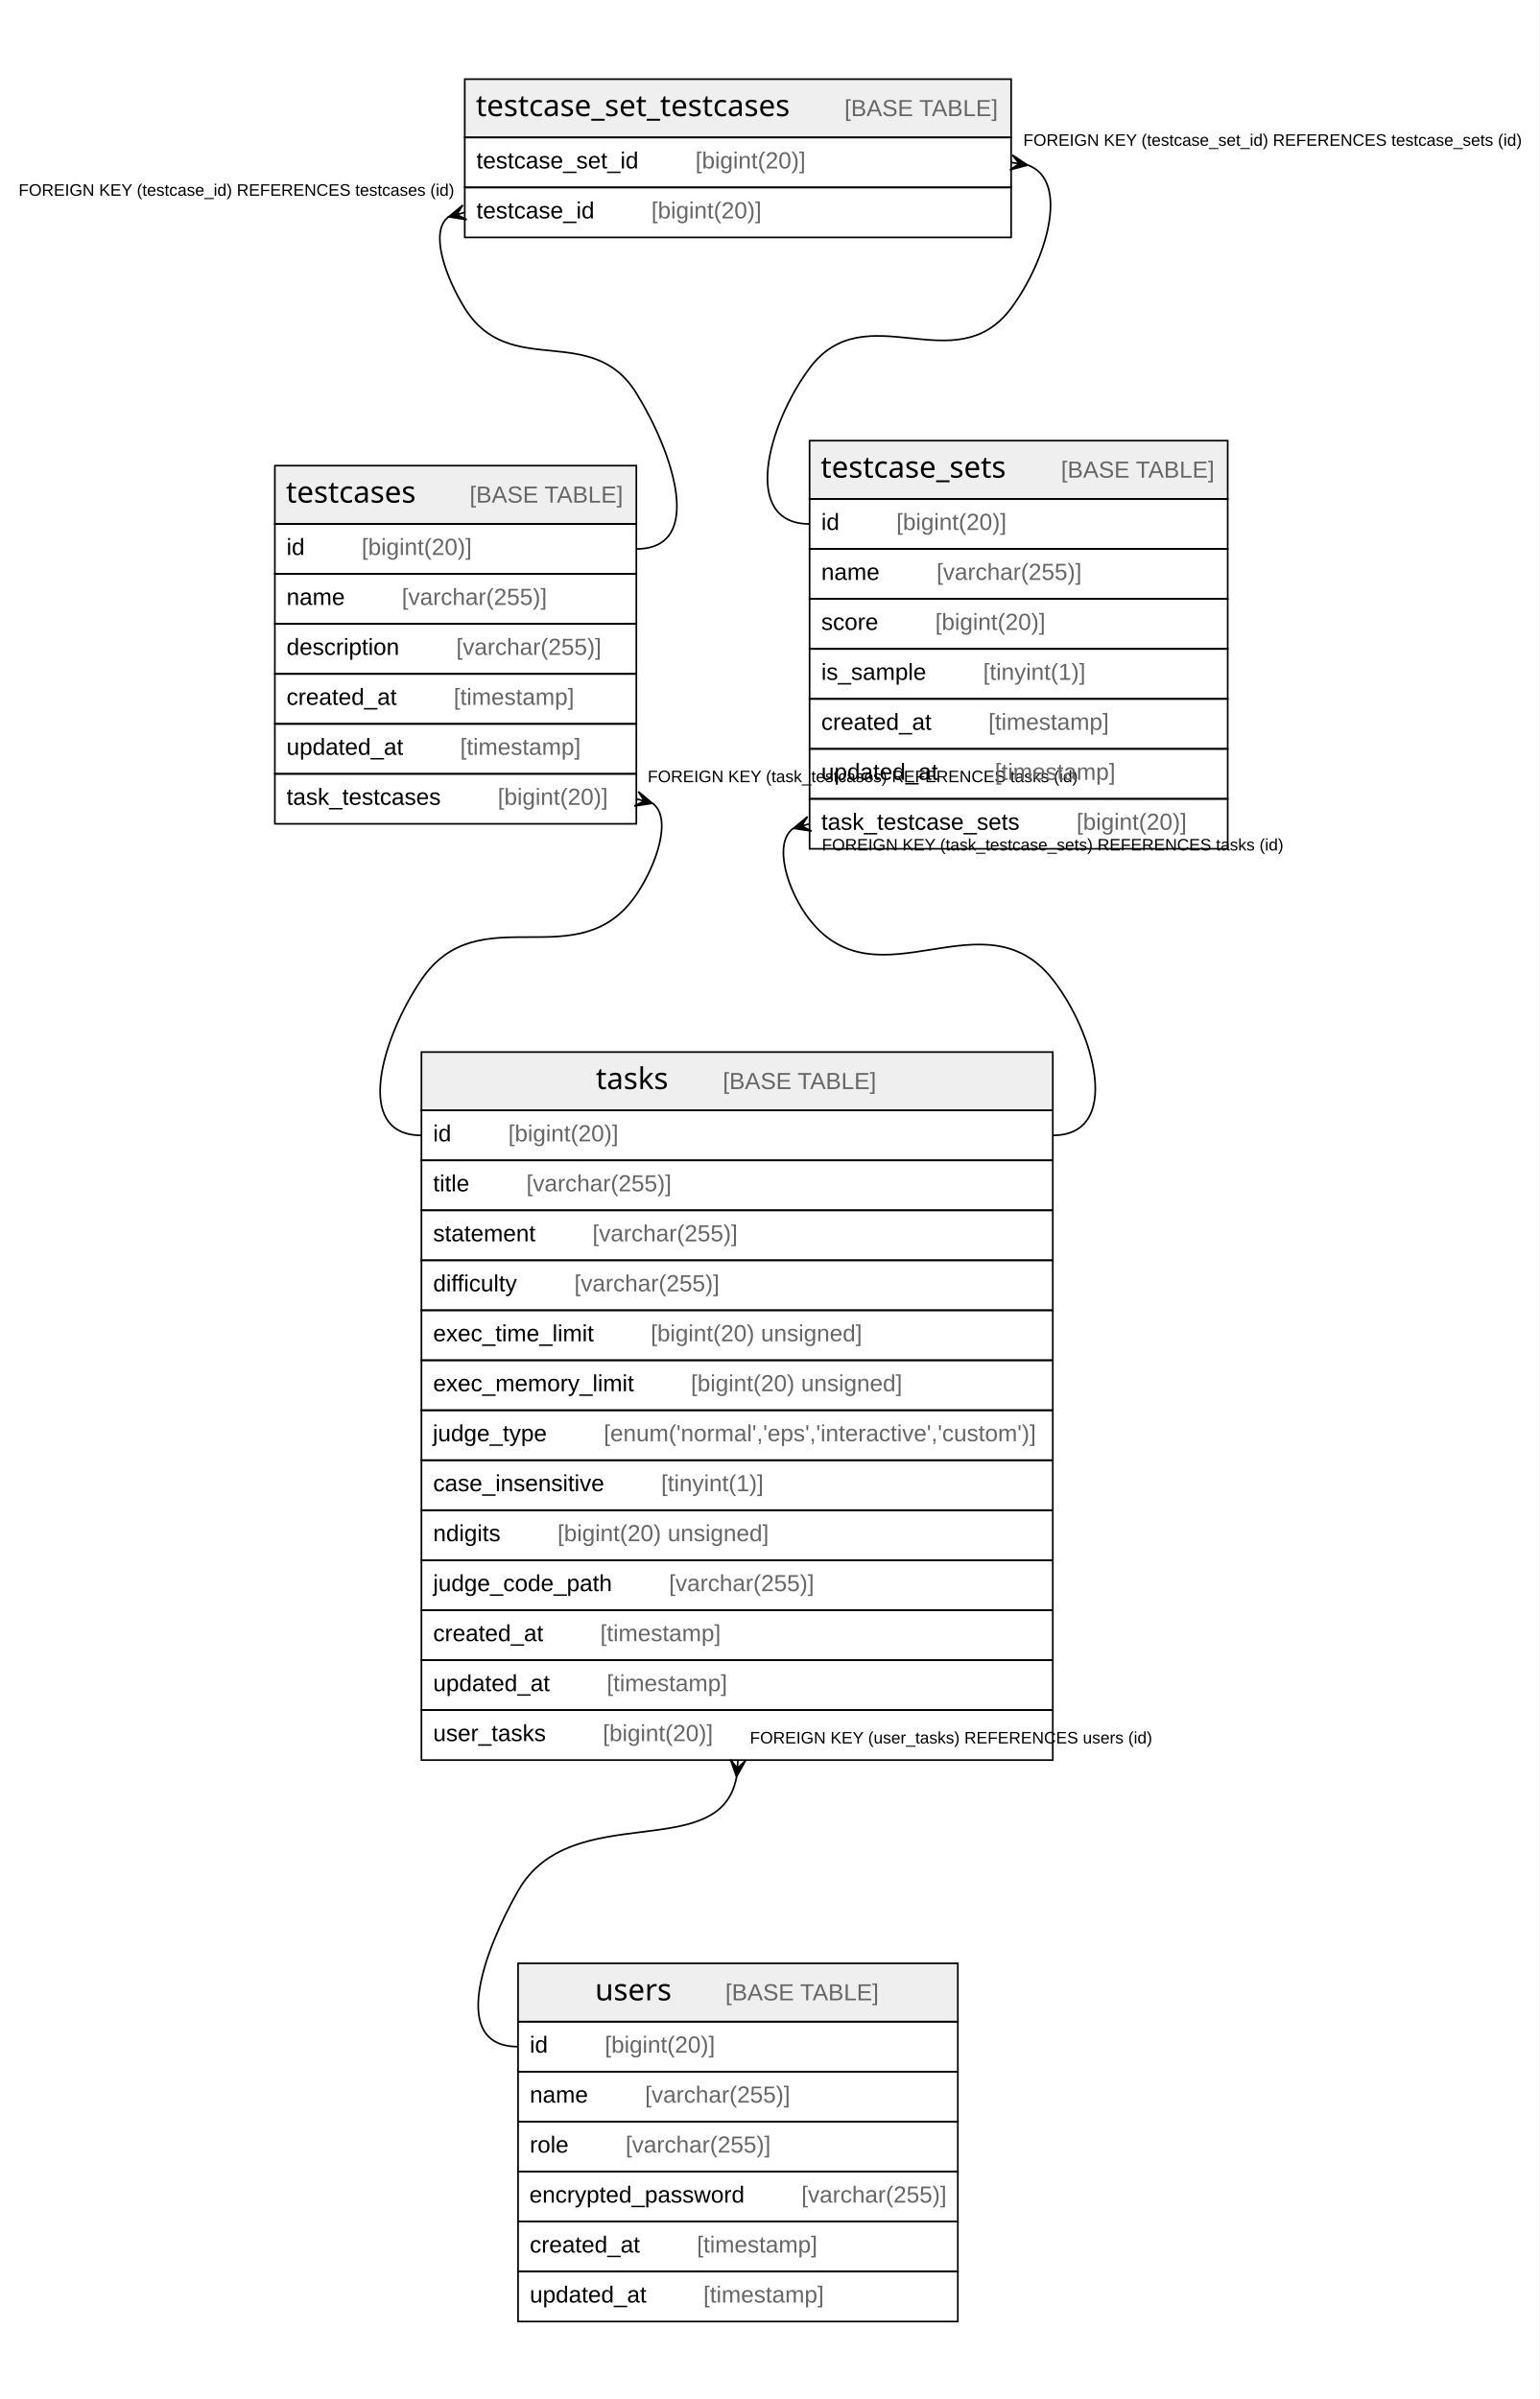
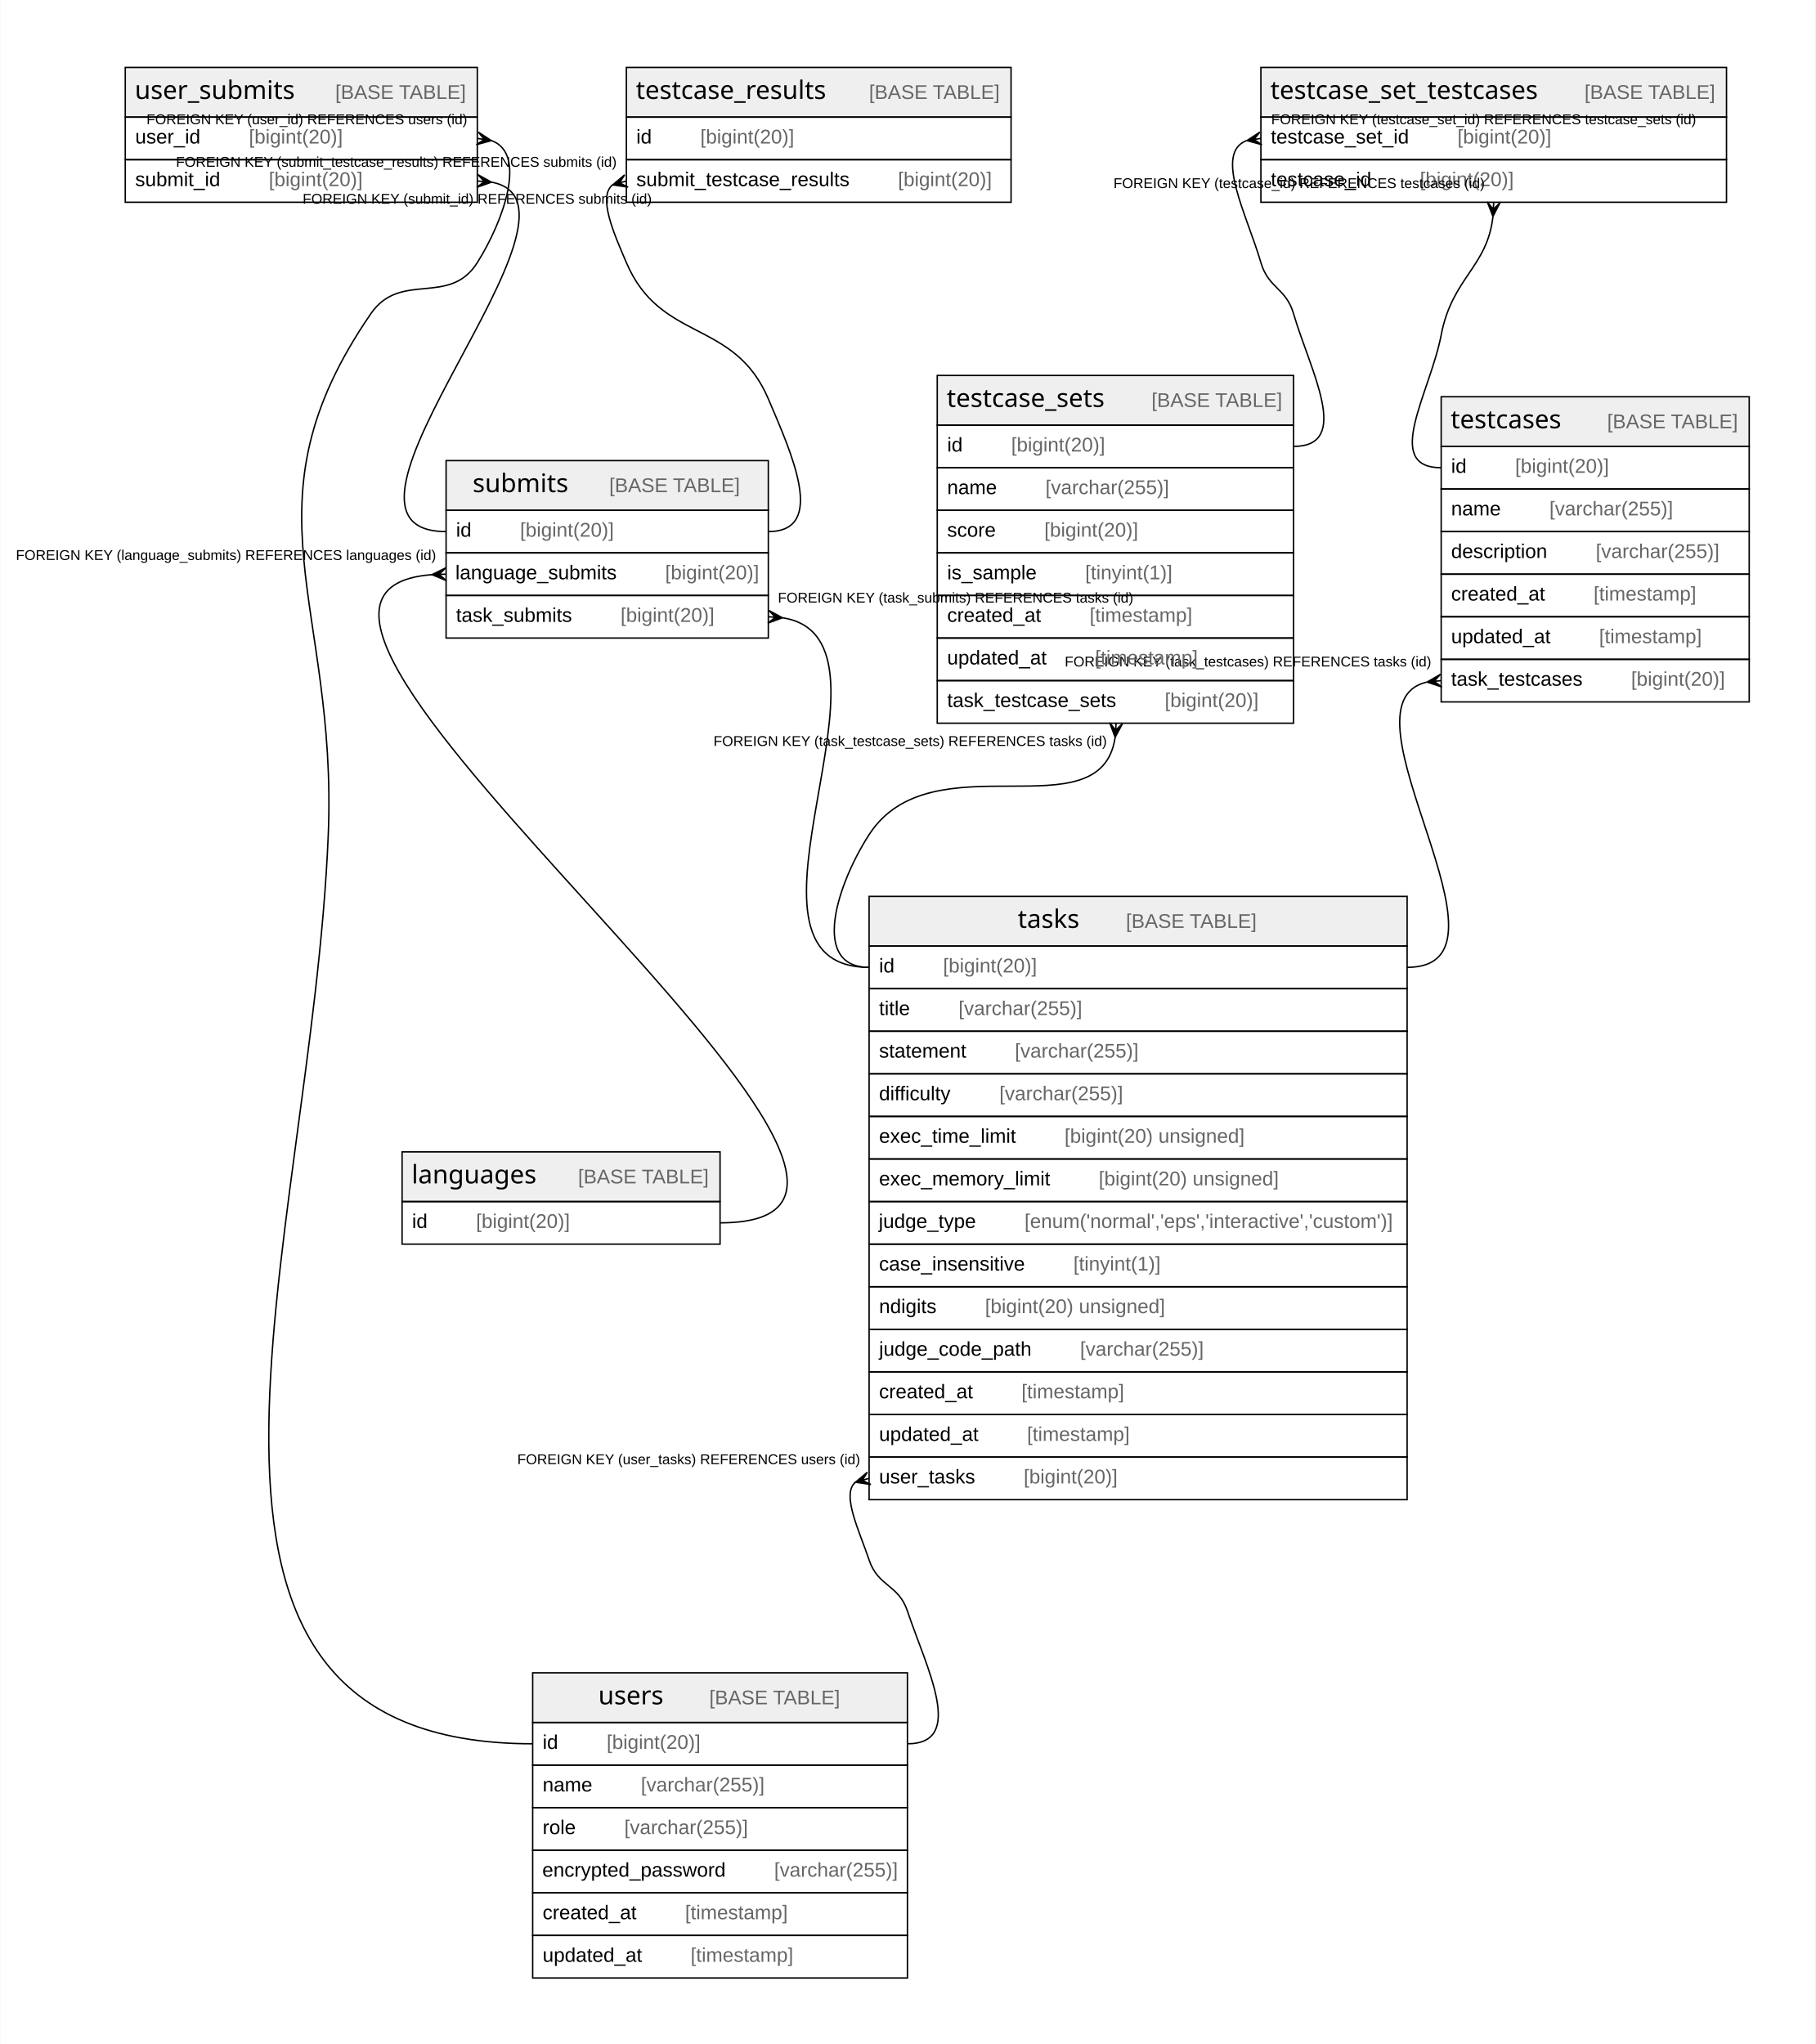
- <svg xmlns="http://www.w3.org/2000/svg" width="924pt" height="1440pt" viewBox="0.00 0.00 924.00 1440.00">
+ <svg xmlns="http://www.w3.org/2000/svg" width="1279pt" height="1440pt" viewBox="0.00 0.00 1278.50 1440.00">
  <g id="graph0" class="graph" transform="scale(1 1) rotate(0) translate(4 1436)">
-     <polygon fill="#ffffff" stroke="transparent" points="-4,4 -4,-1436 920,-1436 920,4 -4,4" />
+     <polygon fill="#ffffff" stroke="transparent" points="-4,4 -4,-1436 1274.5,-1436 1274.5,4 -4,4" />
    <g id="node1" class="node">
-       <polygon fill="#efefef" stroke="transparent" points="249,-769.5 249,-804.5 628,-804.5 628,-769.5 249,-769.5" />
-       <polygon fill="none" stroke="#000000" points="249,-769.5 249,-804.5 628,-804.5 628,-769.5 249,-769.5" />
-       <text text-anchor="start" x="353.712" y="-782.3" font-family="Arial Bold" font-size="18.00" fill="#000000">tasks</text>
-       <text text-anchor="start" x="395.72" y="-782.3" font-family="Arial" font-size="14.00" fill="#000000">    </text>
-       <text text-anchor="start" x="429.925" y="-782.3" font-family="Arial" font-size="14.00" fill="#666666">[BASE TABLE]</text>
-       <polygon fill="none" stroke="#000000" points="249,-739.5 249,-769.5 628,-769.5 628,-739.5 249,-739.5" />
-       <text text-anchor="start" x="256" y="-750.9" font-family="Arial" font-size="14.00" fill="#000000">id    </text>
-       <text text-anchor="start" x="301.094" y="-750.9" font-family="Arial" font-size="14.00" fill="#666666">[bigint(20)]</text>
-       <polygon fill="none" stroke="#000000" points="249,-709.5 249,-739.5 628,-739.5 628,-709.5 249,-709.5" />
-       <text text-anchor="start" x="256" y="-720.9" font-family="Arial" font-size="14.00" fill="#000000">title    </text>
-       <text text-anchor="start" x="311.982" y="-720.9" font-family="Arial" font-size="14.00" fill="#666666">[varchar(255)]</text>
-       <polygon fill="none" stroke="#000000" points="249,-679.5 249,-709.5 628,-709.5 628,-679.5 249,-679.5" />
-       <text text-anchor="start" x="256" y="-690.9" font-family="Arial" font-size="14.00" fill="#000000">statement    </text>
-       <text text-anchor="start" x="351.668" y="-690.9" font-family="Arial" font-size="14.00" fill="#666666">[varchar(255)]</text>
-       <polygon fill="none" stroke="#000000" points="249,-649.5 249,-679.5 628,-679.5 628,-649.5 249,-649.5" />
-       <text text-anchor="start" x="256" y="-660.9" font-family="Arial" font-size="14.00" fill="#000000">difficulty    </text>
-       <text text-anchor="start" x="340.762" y="-660.9" font-family="Arial" font-size="14.00" fill="#666666">[varchar(255)]</text>
-       <polygon fill="none" stroke="#000000" points="249,-619.5 249,-649.5 628,-649.5 628,-619.5 249,-619.5" />
-       <text text-anchor="start" x="256" y="-630.9" font-family="Arial" font-size="14.00" fill="#000000">exec_time_limit    </text>
-       <text text-anchor="start" x="386.647" y="-630.9" font-family="Arial" font-size="14.00" fill="#666666">[bigint(20) unsigned]</text>
-       <polygon fill="none" stroke="#000000" points="249,-589.5 249,-619.5 628,-619.5 628,-589.5 249,-589.5" />
-       <text text-anchor="start" x="256" y="-600.9" font-family="Arial" font-size="14.00" fill="#000000">exec_memory_limit    </text>
-       <text text-anchor="start" x="410.753" y="-600.9" font-family="Arial" font-size="14.00" fill="#666666">[bigint(20) unsigned]</text>
-       <polygon fill="none" stroke="#000000" points="249,-559.5 249,-589.5 628,-589.5 628,-559.5 249,-559.5" />
-       <text text-anchor="start" x="255.777" y="-570.9" font-family="Arial" font-size="14.00" fill="#000000">judge_type    </text>
-       <text text-anchor="start" x="358.457" y="-570.9" font-family="Arial" font-size="14.00" fill="#666666">[enum('normal','eps','interactive','custom')]</text>
-       <polygon fill="none" stroke="#000000" points="249,-529.5 249,-559.5 628,-559.5 628,-529.5 249,-529.5" />
-       <text text-anchor="start" x="256" y="-540.9" font-family="Arial" font-size="14.00" fill="#000000">case_insensitive    </text>
-       <text text-anchor="start" x="392.893" y="-540.9" font-family="Arial" font-size="14.00" fill="#666666">[tinyint(1)]</text>
-       <polygon fill="none" stroke="#000000" points="249,-499.5 249,-529.5 628,-529.5 628,-499.5 249,-499.5" />
-       <text text-anchor="start" x="256" y="-510.9" font-family="Arial" font-size="14.00" fill="#000000">ndigits    </text>
-       <text text-anchor="start" x="330.656" y="-510.9" font-family="Arial" font-size="14.00" fill="#666666">[bigint(20) unsigned]</text>
-       <polygon fill="none" stroke="#000000" points="249,-469.5 249,-499.5 628,-499.5 628,-469.5 249,-469.5" />
-       <text text-anchor="start" x="256" y="-480.9" font-family="Arial" font-size="14.00" fill="#000000">judge_code_path    </text>
-       <text text-anchor="start" x="397.593" y="-480.9" font-family="Arial" font-size="14.00" fill="#666666">[varchar(255)]</text>
-       <polygon fill="none" stroke="#000000" points="249,-439.5 249,-469.5 628,-469.5 628,-439.5 249,-439.5" />
-       <text text-anchor="start" x="256" y="-450.9" font-family="Arial" font-size="14.00" fill="#000000">created_at    </text>
-       <text text-anchor="start" x="356.342" y="-450.9" font-family="Arial" font-size="14.00" fill="#666666">[timestamp]</text>
-       <polygon fill="none" stroke="#000000" points="249,-409.5 249,-439.5 628,-439.5 628,-409.5 249,-409.5" />
-       <text text-anchor="start" x="256" y="-420.9" font-family="Arial" font-size="14.00" fill="#000000">updated_at    </text>
-       <text text-anchor="start" x="360.247" y="-420.9" font-family="Arial" font-size="14.00" fill="#666666">[timestamp]</text>
-       <polygon fill="none" stroke="#000000" points="249,-379.5 249,-409.5 628,-409.5 628,-379.5 249,-379.5" />
-       <text text-anchor="start" x="256" y="-390.9" font-family="Arial" font-size="14.00" fill="#000000">user_tasks    </text>
-       <text text-anchor="start" x="357.886" y="-390.9" font-family="Arial" font-size="14.00" fill="#666666">[bigint(20)]</text>
+       <polygon fill="#efefef" stroke="transparent" points="279,-589.5 279,-624.5 503,-624.5 503,-589.5 279,-589.5" />
+       <polygon fill="none" stroke="#000000" points="279,-589.5 279,-624.5 503,-624.5 503,-589.5 279,-589.5" />
+       <text text-anchor="start" x="285.697" y="-602.3" font-family="Arial Bold" font-size="18.00" fill="#000000">languages</text>
+       <text text-anchor="start" x="368.735" y="-602.3" font-family="Arial" font-size="14.00" fill="#000000">    </text>
+       <text text-anchor="start" x="402.94" y="-602.3" font-family="Arial" font-size="14.00" fill="#666666">[BASE TABLE]</text>
+       <polygon fill="none" stroke="#000000" points="279,-559.5 279,-589.5 503,-589.5 503,-559.5 279,-559.5" />
+       <text text-anchor="start" x="286" y="-570.9" font-family="Arial" font-size="14.00" fill="#000000">id    </text>
+       <text text-anchor="start" x="331.094" y="-570.9" font-family="Arial" font-size="14.00" fill="#666666">[bigint(20)]</text>
+     </g>
+     <g id="node2" class="node">
+       <polygon fill="#efefef" stroke="transparent" points="310,-1076.5 310,-1111.5 537,-1111.5 537,-1076.5 310,-1076.5" />
+       <polygon fill="none" stroke="#000000" points="310,-1076.5 310,-1111.5 537,-1111.5 537,-1076.5 310,-1076.5" />
+       <text text-anchor="start" x="328.716" y="-1089.3" font-family="Arial Bold" font-size="18.00" fill="#000000">submits</text>
+       <text text-anchor="start" x="390.716" y="-1089.3" font-family="Arial" font-size="14.00" fill="#000000">    </text>
+       <text text-anchor="start" x="424.921" y="-1089.3" font-family="Arial" font-size="14.00" fill="#666666">[BASE TABLE]</text>
+       <polygon fill="none" stroke="#000000" points="310,-1046.5 310,-1076.5 537,-1076.5 537,-1046.5 310,-1046.5" />
+       <text text-anchor="start" x="317" y="-1057.9" font-family="Arial" font-size="14.00" fill="#000000">id    </text>
+       <text text-anchor="start" x="362.094" y="-1057.9" font-family="Arial" font-size="14.00" fill="#666666">[bigint(20)]</text>
+       <polygon fill="none" stroke="#000000" points="310,-1016.5 310,-1046.5 537,-1046.5 537,-1016.5 310,-1016.5" />
+       <text text-anchor="start" x="316.543" y="-1027.9" font-family="Arial" font-size="14.00" fill="#000000">language_submits    </text>
+       <text text-anchor="start" x="464.338" y="-1027.9" font-family="Arial" font-size="14.00" fill="#666666">[bigint(20)]</text>
+       <polygon fill="none" stroke="#000000" points="310,-986.5 310,-1016.5 537,-1016.5 537,-986.5 310,-986.5" />
+       <text text-anchor="start" x="317" y="-997.9" font-family="Arial" font-size="14.00" fill="#000000">task_submits    </text>
+       <text text-anchor="start" x="432.884" y="-997.9" font-family="Arial" font-size="14.00" fill="#666666">[bigint(20)]</text>
+     </g>
+     <g id="edge1" class="edge">
+       <path fill="none" stroke="#000000" d="M300,-1031.148C109.727,-1016.891 719.928,-574.5 503,-574.5" />
+       <polygon fill="#000000" stroke="#000000" points="300.006,-1031.148 309.842,-1035.997 305.003,-1031.324 310,-1031.5 310,-1031.5 310,-1031.5 305.003,-1031.324 310.158,-1027.003 300.006,-1031.148 300.006,-1031.148" />
+       <text text-anchor="start" x="6.926" y="-1041.5" font-family="Arial" font-size="10.00" fill="#000000">FOREIGN KEY (language_submits) REFERENCES languages (id)</text>
+     </g>
+     <g id="node3" class="node">
+       <polygon fill="#efefef" stroke="transparent" points="608,-769.5 608,-804.5 987,-804.5 987,-769.5 608,-769.5" />
+       <polygon fill="none" stroke="#000000" points="608,-769.5 608,-804.5 987,-804.5 987,-769.5 608,-769.5" />
+       <text text-anchor="start" x="712.712" y="-782.3" font-family="Arial Bold" font-size="18.00" fill="#000000">tasks</text>
+       <text text-anchor="start" x="754.72" y="-782.3" font-family="Arial" font-size="14.00" fill="#000000">    </text>
+       <text text-anchor="start" x="788.925" y="-782.3" font-family="Arial" font-size="14.00" fill="#666666">[BASE TABLE]</text>
+       <polygon fill="none" stroke="#000000" points="608,-739.5 608,-769.5 987,-769.5 987,-739.5 608,-739.5" />
+       <text text-anchor="start" x="615" y="-750.9" font-family="Arial" font-size="14.00" fill="#000000">id    </text>
+       <text text-anchor="start" x="660.094" y="-750.9" font-family="Arial" font-size="14.00" fill="#666666">[bigint(20)]</text>
+       <polygon fill="none" stroke="#000000" points="608,-709.5 608,-739.5 987,-739.5 987,-709.5 608,-709.5" />
+       <text text-anchor="start" x="615" y="-720.9" font-family="Arial" font-size="14.00" fill="#000000">title    </text>
+       <text text-anchor="start" x="670.982" y="-720.9" font-family="Arial" font-size="14.00" fill="#666666">[varchar(255)]</text>
+       <polygon fill="none" stroke="#000000" points="608,-679.5 608,-709.5 987,-709.5 987,-679.5 608,-679.5" />
+       <text text-anchor="start" x="615" y="-690.9" font-family="Arial" font-size="14.00" fill="#000000">statement    </text>
+       <text text-anchor="start" x="710.668" y="-690.9" font-family="Arial" font-size="14.00" fill="#666666">[varchar(255)]</text>
+       <polygon fill="none" stroke="#000000" points="608,-649.5 608,-679.5 987,-679.5 987,-649.5 608,-649.5" />
+       <text text-anchor="start" x="615" y="-660.9" font-family="Arial" font-size="14.00" fill="#000000">difficulty    </text>
+       <text text-anchor="start" x="699.762" y="-660.9" font-family="Arial" font-size="14.00" fill="#666666">[varchar(255)]</text>
+       <polygon fill="none" stroke="#000000" points="608,-619.5 608,-649.5 987,-649.5 987,-619.5 608,-619.5" />
+       <text text-anchor="start" x="615" y="-630.9" font-family="Arial" font-size="14.00" fill="#000000">exec_time_limit    </text>
+       <text text-anchor="start" x="745.647" y="-630.9" font-family="Arial" font-size="14.00" fill="#666666">[bigint(20) unsigned]</text>
+       <polygon fill="none" stroke="#000000" points="608,-589.5 608,-619.5 987,-619.5 987,-589.5 608,-589.5" />
+       <text text-anchor="start" x="615" y="-600.9" font-family="Arial" font-size="14.00" fill="#000000">exec_memory_limit    </text>
+       <text text-anchor="start" x="769.753" y="-600.9" font-family="Arial" font-size="14.00" fill="#666666">[bigint(20) unsigned]</text>
+       <polygon fill="none" stroke="#000000" points="608,-559.5 608,-589.5 987,-589.5 987,-559.5 608,-559.5" />
+       <text text-anchor="start" x="614.777" y="-570.9" font-family="Arial" font-size="14.00" fill="#000000">judge_type    </text>
+       <text text-anchor="start" x="717.457" y="-570.9" font-family="Arial" font-size="14.00" fill="#666666">[enum('normal','eps','interactive','custom')]</text>
+       <polygon fill="none" stroke="#000000" points="608,-529.5 608,-559.5 987,-559.5 987,-529.5 608,-529.5" />
+       <text text-anchor="start" x="615" y="-540.9" font-family="Arial" font-size="14.00" fill="#000000">case_insensitive    </text>
+       <text text-anchor="start" x="751.893" y="-540.9" font-family="Arial" font-size="14.00" fill="#666666">[tinyint(1)]</text>
+       <polygon fill="none" stroke="#000000" points="608,-499.5 608,-529.5 987,-529.5 987,-499.5 608,-499.5" />
+       <text text-anchor="start" x="615" y="-510.9" font-family="Arial" font-size="14.00" fill="#000000">ndigits    </text>
+       <text text-anchor="start" x="689.656" y="-510.9" font-family="Arial" font-size="14.00" fill="#666666">[bigint(20) unsigned]</text>
+       <polygon fill="none" stroke="#000000" points="608,-469.5 608,-499.5 987,-499.5 987,-469.5 608,-469.5" />
+       <text text-anchor="start" x="615" y="-480.9" font-family="Arial" font-size="14.00" fill="#000000">judge_code_path    </text>
+       <text text-anchor="start" x="756.593" y="-480.9" font-family="Arial" font-size="14.00" fill="#666666">[varchar(255)]</text>
+       <polygon fill="none" stroke="#000000" points="608,-439.5 608,-469.5 987,-469.5 987,-439.5 608,-439.5" />
+       <text text-anchor="start" x="615" y="-450.9" font-family="Arial" font-size="14.00" fill="#000000">created_at    </text>
+       <text text-anchor="start" x="715.342" y="-450.9" font-family="Arial" font-size="14.00" fill="#666666">[timestamp]</text>
+       <polygon fill="none" stroke="#000000" points="608,-409.5 608,-439.5 987,-439.5 987,-409.5 608,-409.5" />
+       <text text-anchor="start" x="615" y="-420.9" font-family="Arial" font-size="14.00" fill="#000000">updated_at    </text>
+       <text text-anchor="start" x="719.247" y="-420.9" font-family="Arial" font-size="14.00" fill="#666666">[timestamp]</text>
+       <polygon fill="none" stroke="#000000" points="608,-379.5 608,-409.5 987,-409.5 987,-379.5 608,-379.5" />
+       <text text-anchor="start" x="615" y="-390.9" font-family="Arial" font-size="14.00" fill="#000000">user_tasks    </text>
+       <text text-anchor="start" x="716.886" y="-390.9" font-family="Arial" font-size="14.00" fill="#666666">[bigint(20)]</text>
+     </g>
+     <g id="edge2" class="edge">
+       <path fill="none" stroke="#000000" d="M547.215,-1000.747C641.357,-985.837 497.458,-754.5 608,-754.5" />
+       <polygon fill="#000000" stroke="#000000" points="546.973,-1000.765 536.669,-997.012 541.986,-1001.132 537,-1001.5 537,-1001.5 537,-1001.5 541.986,-1001.132 537.331,-1005.988 546.973,-1000.765 546.973,-1000.765" />
+       <text text-anchor="start" x="543.721" y="-1011.5" font-family="Arial" font-size="10.00" fill="#000000">FOREIGN KEY (task_submits) REFERENCES tasks (id)</text>
+     </g>
+     <g id="node8" class="node">
+       <polygon fill="#efefef" stroke="transparent" points="371,-222.5 371,-257.5 635,-257.5 635,-222.5 371,-222.5" />
+       <polygon fill="none" stroke="#000000" points="371,-222.5 371,-257.5 635,-257.5 635,-222.5 371,-222.5" />
+       <text text-anchor="start" x="417.214" y="-235.3" font-family="Arial Bold" font-size="18.00" fill="#000000">users</text>
+       <text text-anchor="start" x="461.218" y="-235.3" font-family="Arial" font-size="14.00" fill="#000000">    </text>
+       <text text-anchor="start" x="495.423" y="-235.3" font-family="Arial" font-size="14.00" fill="#666666">[BASE TABLE]</text>
+       <polygon fill="none" stroke="#000000" points="371,-192.5 371,-222.5 635,-222.5 635,-192.5 371,-192.5" />
+       <text text-anchor="start" x="378" y="-203.9" font-family="Arial" font-size="14.00" fill="#000000">id    </text>
+       <text text-anchor="start" x="423.094" y="-203.9" font-family="Arial" font-size="14.00" fill="#666666">[bigint(20)]</text>
+       <polygon fill="none" stroke="#000000" points="371,-162.5 371,-192.5 635,-192.5 635,-162.5 371,-162.5" />
+       <text text-anchor="start" x="378" y="-173.9" font-family="Arial" font-size="14.00" fill="#000000">name    </text>
+       <text text-anchor="start" x="447.213" y="-173.9" font-family="Arial" font-size="14.00" fill="#666666">[varchar(255)]</text>
+       <polygon fill="none" stroke="#000000" points="371,-132.5 371,-162.5 635,-162.5 635,-132.5 371,-132.5" />
+       <text text-anchor="start" x="378" y="-143.9" font-family="Arial" font-size="14.00" fill="#000000">role    </text>
+       <text text-anchor="start" x="435.537" y="-143.9" font-family="Arial" font-size="14.00" fill="#666666">[varchar(255)]</text>
+       <polygon fill="none" stroke="#000000" points="371,-102.5 371,-132.5 635,-132.5 635,-102.5 371,-102.5" />
+       <text text-anchor="start" x="377.766" y="-113.9" font-family="Arial" font-size="14.00" fill="#000000">encrypted_password    </text>
+       <text text-anchor="start" x="541.115" y="-113.9" font-family="Arial" font-size="14.00" fill="#666666">[varchar(255)]</text>
+       <polygon fill="none" stroke="#000000" points="371,-72.5 371,-102.5 635,-102.5 635,-72.5 371,-72.5" />
+       <text text-anchor="start" x="378" y="-83.9" font-family="Arial" font-size="14.00" fill="#000000">created_at    </text>
+       <text text-anchor="start" x="478.342" y="-83.9" font-family="Arial" font-size="14.00" fill="#666666">[timestamp]</text>
+       <polygon fill="none" stroke="#000000" points="371,-42.5 371,-72.5 635,-72.5 635,-42.5 371,-42.5" />
+       <text text-anchor="start" x="378" y="-53.9" font-family="Arial" font-size="14.00" fill="#000000">updated_at    </text>
+       <text text-anchor="start" x="482.247" y="-53.9" font-family="Arial" font-size="14.00" fill="#666666">[timestamp]</text>
+     </g>
+     <g id="edge3" class="edge">
+       <path fill="none" stroke="#000000" d="M598.37,-391.767C588.174,-383.334 601.308,-357.077 608,-337 614.325,-318.026 628.675,-319.974 635,-301 648.141,-261.577 676.556,-207.5 635,-207.5" />
+       <polygon fill="#000000" stroke="#000000" points="598.38,-391.77 606.771,-398.829 603.19,-393.135 608,-394.5 608,-394.5 608,-394.5 603.19,-393.135 609.229,-390.171 598.38,-391.77 598.38,-391.77" />
+       <text text-anchor="start" x="360.165" y="-404.5" font-family="Arial" font-size="10.00" fill="#000000">FOREIGN KEY (user_tasks) REFERENCES users (id)</text>
+     </g>
+     <g id="node4" class="node">
+       <polygon fill="#efefef" stroke="transparent" points="1011,-1121.5 1011,-1156.5 1228,-1156.5 1228,-1121.5 1011,-1121.5" />
+       <polygon fill="none" stroke="#000000" points="1011,-1121.5 1011,-1156.5 1228,-1156.5 1228,-1121.5 1011,-1121.5" />
+       <text text-anchor="start" x="1017.705" y="-1134.3" font-family="Arial Bold" font-size="18.00" fill="#000000">testcases</text>
+       <text text-anchor="start" x="1093.727" y="-1134.3" font-family="Arial" font-size="14.00" fill="#000000">    </text>
+       <text text-anchor="start" x="1127.932" y="-1134.3" font-family="Arial" font-size="14.00" fill="#666666">[BASE TABLE]</text>
+       <polygon fill="none" stroke="#000000" points="1011,-1091.5 1011,-1121.5 1228,-1121.5 1228,-1091.5 1011,-1091.5" />
+       <text text-anchor="start" x="1018" y="-1102.9" font-family="Arial" font-size="14.00" fill="#000000">id    </text>
+       <text text-anchor="start" x="1063.094" y="-1102.9" font-family="Arial" font-size="14.00" fill="#666666">[bigint(20)]</text>
+       <polygon fill="none" stroke="#000000" points="1011,-1061.5 1011,-1091.5 1228,-1091.5 1228,-1061.5 1011,-1061.5" />
+       <text text-anchor="start" x="1018" y="-1072.9" font-family="Arial" font-size="14.00" fill="#000000">name    </text>
+       <text text-anchor="start" x="1087.213" y="-1072.9" font-family="Arial" font-size="14.00" fill="#666666">[varchar(255)]</text>
+       <polygon fill="none" stroke="#000000" points="1011,-1031.5 1011,-1061.5 1228,-1061.5 1228,-1031.5 1011,-1031.5" />
+       <text text-anchor="start" x="1018" y="-1042.9" font-family="Arial" font-size="14.00" fill="#000000">description    </text>
+       <text text-anchor="start" x="1119.882" y="-1042.9" font-family="Arial" font-size="14.00" fill="#666666">[varchar(255)]</text>
+       <polygon fill="none" stroke="#000000" points="1011,-1001.5 1011,-1031.5 1228,-1031.5 1228,-1001.5 1011,-1001.5" />
+       <text text-anchor="start" x="1018" y="-1012.9" font-family="Arial" font-size="14.00" fill="#000000">created_at    </text>
+       <text text-anchor="start" x="1118.342" y="-1012.9" font-family="Arial" font-size="14.00" fill="#666666">[timestamp]</text>
+       <polygon fill="none" stroke="#000000" points="1011,-971.5 1011,-1001.5 1228,-1001.5 1228,-971.5 1011,-971.5" />
+       <text text-anchor="start" x="1018" y="-982.9" font-family="Arial" font-size="14.00" fill="#000000">updated_at    </text>
+       <text text-anchor="start" x="1122.247" y="-982.9" font-family="Arial" font-size="14.00" fill="#666666">[timestamp]</text>
+       <polygon fill="none" stroke="#000000" points="1011,-941.5 1011,-971.5 1228,-971.5 1228,-941.5 1011,-941.5" />
+       <text text-anchor="start" x="1018" y="-952.9" font-family="Arial" font-size="14.00" fill="#000000">task_testcases    </text>
+       <text text-anchor="start" x="1144.79" y="-952.9" font-family="Arial" font-size="14.00" fill="#666666">[bigint(20)]</text>
+     </g>
+     <g id="edge4" class="edge">
+       <path fill="none" stroke="#000000" d="M1000.676,-955.413C933.611,-939.514 1073.524,-754.5 987,-754.5" />
+       <polygon fill="#000000" stroke="#000000" points="1001.055,-955.453 1010.529,-960.975 1006.028,-955.976 1011,-956.5 1011,-956.5 1011,-956.5 1006.028,-955.976 1011.471,-952.025 1001.055,-955.453 1001.055,-955.453" />
+       <text text-anchor="start" x="745.826" y="-966.5" font-family="Arial" font-size="10.00" fill="#000000">FOREIGN KEY (task_testcases) REFERENCES tasks (id)</text>
    </g>
    <g id="node5" class="node">
-       <polygon fill="#efefef" stroke="transparent" points="307,-222.5 307,-257.5 571,-257.5 571,-222.5 307,-222.5" />
-       <polygon fill="none" stroke="#000000" points="307,-222.5 307,-257.5 571,-257.5 571,-222.5 307,-222.5" />
-       <text text-anchor="start" x="353.214" y="-235.3" font-family="Arial Bold" font-size="18.00" fill="#000000">users</text>
-       <text text-anchor="start" x="397.218" y="-235.3" font-family="Arial" font-size="14.00" fill="#000000">    </text>
-       <text text-anchor="start" x="431.423" y="-235.3" font-family="Arial" font-size="14.00" fill="#666666">[BASE TABLE]</text>
-       <polygon fill="none" stroke="#000000" points="307,-192.5 307,-222.5 571,-222.5 571,-192.5 307,-192.5" />
-       <text text-anchor="start" x="314" y="-203.9" font-family="Arial" font-size="14.00" fill="#000000">id    </text>
-       <text text-anchor="start" x="359.094" y="-203.9" font-family="Arial" font-size="14.00" fill="#666666">[bigint(20)]</text>
-       <polygon fill="none" stroke="#000000" points="307,-162.5 307,-192.5 571,-192.5 571,-162.5 307,-162.5" />
-       <text text-anchor="start" x="314" y="-173.9" font-family="Arial" font-size="14.00" fill="#000000">name    </text>
-       <text text-anchor="start" x="383.213" y="-173.9" font-family="Arial" font-size="14.00" fill="#666666">[varchar(255)]</text>
-       <polygon fill="none" stroke="#000000" points="307,-132.5 307,-162.5 571,-162.5 571,-132.5 307,-132.5" />
-       <text text-anchor="start" x="314" y="-143.9" font-family="Arial" font-size="14.00" fill="#000000">role    </text>
-       <text text-anchor="start" x="371.537" y="-143.9" font-family="Arial" font-size="14.00" fill="#666666">[varchar(255)]</text>
-       <polygon fill="none" stroke="#000000" points="307,-102.5 307,-132.5 571,-132.5 571,-102.5 307,-102.5" />
-       <text text-anchor="start" x="313.766" y="-113.9" font-family="Arial" font-size="14.00" fill="#000000">encrypted_password    </text>
-       <text text-anchor="start" x="477.115" y="-113.9" font-family="Arial" font-size="14.00" fill="#666666">[varchar(255)]</text>
-       <polygon fill="none" stroke="#000000" points="307,-72.5 307,-102.5 571,-102.5 571,-72.5 307,-72.5" />
-       <text text-anchor="start" x="314" y="-83.9" font-family="Arial" font-size="14.00" fill="#000000">created_at    </text>
-       <text text-anchor="start" x="414.342" y="-83.9" font-family="Arial" font-size="14.00" fill="#666666">[timestamp]</text>
-       <polygon fill="none" stroke="#000000" points="307,-42.5 307,-72.5 571,-72.5 571,-42.5 307,-42.5" />
-       <text text-anchor="start" x="314" y="-53.9" font-family="Arial" font-size="14.00" fill="#000000">updated_at    </text>
-       <text text-anchor="start" x="418.247" y="-53.9" font-family="Arial" font-size="14.00" fill="#666666">[timestamp]</text>
-     </g>
-     <g id="edge1" class="edge">
-       <path fill="none" stroke="#000000" d="M438.145,-369.317C428.446,-316.288 338.901,-357.087 307,-301 286.455,-264.878 265.444,-207.5 307,-207.5" />
-       <polygon fill="#000000" stroke="#000000" points="438.163,-369.535 434.516,-379.877 438.582,-374.517 439,-379.5 439,-379.5 439,-379.5 438.582,-374.517 443.484,-379.123 438.163,-369.535 438.163,-369.535" />
-       <text text-anchor="start" x="446.165" y="-389.5" font-family="Arial" font-size="10.00" fill="#000000">FOREIGN KEY (user_tasks) REFERENCES users (id)</text>
-     </g>
-     <g id="node2" class="node">
-       <polygon fill="#efefef" stroke="transparent" points="161,-1121.5 161,-1156.5 378,-1156.5 378,-1121.5 161,-1121.5" />
-       <polygon fill="none" stroke="#000000" points="161,-1121.5 161,-1156.5 378,-1156.5 378,-1121.5 161,-1121.5" />
-       <text text-anchor="start" x="167.704" y="-1134.3" font-family="Arial Bold" font-size="18.00" fill="#000000">testcases</text>
-       <text text-anchor="start" x="243.727" y="-1134.3" font-family="Arial" font-size="14.00" fill="#000000">    </text>
-       <text text-anchor="start" x="277.932" y="-1134.3" font-family="Arial" font-size="14.00" fill="#666666">[BASE TABLE]</text>
-       <polygon fill="none" stroke="#000000" points="161,-1091.5 161,-1121.5 378,-1121.5 378,-1091.5 161,-1091.5" />
-       <text text-anchor="start" x="168" y="-1102.9" font-family="Arial" font-size="14.00" fill="#000000">id    </text>
-       <text text-anchor="start" x="213.094" y="-1102.9" font-family="Arial" font-size="14.00" fill="#666666">[bigint(20)]</text>
-       <polygon fill="none" stroke="#000000" points="161,-1061.5 161,-1091.5 378,-1091.5 378,-1061.5 161,-1061.5" />
-       <text text-anchor="start" x="168" y="-1072.9" font-family="Arial" font-size="14.00" fill="#000000">name    </text>
-       <text text-anchor="start" x="237.213" y="-1072.9" font-family="Arial" font-size="14.00" fill="#666666">[varchar(255)]</text>
-       <polygon fill="none" stroke="#000000" points="161,-1031.5 161,-1061.5 378,-1061.5 378,-1031.5 161,-1031.5" />
-       <text text-anchor="start" x="168" y="-1042.9" font-family="Arial" font-size="14.00" fill="#000000">description    </text>
-       <text text-anchor="start" x="269.882" y="-1042.9" font-family="Arial" font-size="14.00" fill="#666666">[varchar(255)]</text>
-       <polygon fill="none" stroke="#000000" points="161,-1001.5 161,-1031.5 378,-1031.5 378,-1001.5 161,-1001.5" />
-       <text text-anchor="start" x="168" y="-1012.9" font-family="Arial" font-size="14.00" fill="#000000">created_at    </text>
-       <text text-anchor="start" x="268.342" y="-1012.9" font-family="Arial" font-size="14.00" fill="#666666">[timestamp]</text>
-       <polygon fill="none" stroke="#000000" points="161,-971.5 161,-1001.5 378,-1001.5 378,-971.5 161,-971.5" />
-       <text text-anchor="start" x="168" y="-982.9" font-family="Arial" font-size="14.00" fill="#000000">updated_at    </text>
-       <text text-anchor="start" x="272.247" y="-982.9" font-family="Arial" font-size="14.00" fill="#666666">[timestamp]</text>
-       <polygon fill="none" stroke="#000000" points="161,-941.5 161,-971.5 378,-971.5 378,-941.5 161,-941.5" />
-       <text text-anchor="start" x="168" y="-952.9" font-family="Arial" font-size="14.00" fill="#000000">task_testcases    </text>
-       <text text-anchor="start" x="294.79" y="-952.9" font-family="Arial" font-size="14.00" fill="#666666">[bigint(20)]</text>
-     </g>
-     <g id="edge2" class="edge">
-       <path fill="none" stroke="#000000" d="M387.76,-953.791C399.8,-944.977 390.012,-916.666 378,-899 343.334,-848.018 283.666,-898.982 249,-848 225.634,-813.636 207.444,-754.5 249,-754.5" />
-       <polygon fill="#000000" stroke="#000000" points="387.636,-953.826 376.796,-952.164 382.818,-955.163 378,-956.5 378,-956.5 378,-956.5 382.818,-955.163 379.204,-960.836 387.636,-953.826 387.636,-953.826" />
-       <text text-anchor="start" x="384.825" y="-966.5" font-family="Arial" font-size="10.00" fill="#000000">FOREIGN KEY (task_testcases) REFERENCES tasks (id)</text>
-     </g>
-     <g id="node3" class="node">
-       <polygon fill="#efefef" stroke="transparent" points="482,-1136.5 482,-1171.5 733,-1171.5 733,-1136.5 482,-1136.5" />
-       <polygon fill="none" stroke="#000000" points="482,-1136.5 482,-1171.5 733,-1171.5 733,-1136.5 482,-1136.5" />
-       <text text-anchor="start" x="488.697" y="-1149.3" font-family="Arial Bold" font-size="18.00" fill="#000000">testcase_sets</text>
-       <text text-anchor="start" x="598.735" y="-1149.3" font-family="Arial" font-size="14.00" fill="#000000">    </text>
-       <text text-anchor="start" x="632.94" y="-1149.3" font-family="Arial" font-size="14.00" fill="#666666">[BASE TABLE]</text>
-       <polygon fill="none" stroke="#000000" points="482,-1106.5 482,-1136.5 733,-1136.5 733,-1106.5 482,-1106.5" />
-       <text text-anchor="start" x="489" y="-1117.9" font-family="Arial" font-size="14.00" fill="#000000">id    </text>
-       <text text-anchor="start" x="534.094" y="-1117.9" font-family="Arial" font-size="14.00" fill="#666666">[bigint(20)]</text>
-       <polygon fill="none" stroke="#000000" points="482,-1076.5 482,-1106.5 733,-1106.5 733,-1076.5 482,-1076.5" />
-       <text text-anchor="start" x="489" y="-1087.9" font-family="Arial" font-size="14.00" fill="#000000">name    </text>
-       <text text-anchor="start" x="558.213" y="-1087.9" font-family="Arial" font-size="14.00" fill="#666666">[varchar(255)]</text>
-       <polygon fill="none" stroke="#000000" points="482,-1046.5 482,-1076.5 733,-1076.5 733,-1046.5 482,-1046.5" />
-       <text text-anchor="start" x="489" y="-1057.9" font-family="Arial" font-size="14.00" fill="#000000">score    </text>
-       <text text-anchor="start" x="557.431" y="-1057.9" font-family="Arial" font-size="14.00" fill="#666666">[bigint(20)]</text>
-       <polygon fill="none" stroke="#000000" points="482,-1016.5 482,-1046.5 733,-1046.5 733,-1016.5 482,-1016.5" />
-       <text text-anchor="start" x="489" y="-1027.9" font-family="Arial" font-size="14.00" fill="#000000">is_sample    </text>
-       <text text-anchor="start" x="586.209" y="-1027.9" font-family="Arial" font-size="14.00" fill="#666666">[tinyint(1)]</text>
-       <polygon fill="none" stroke="#000000" points="482,-986.5 482,-1016.5 733,-1016.5 733,-986.5 482,-986.5" />
-       <text text-anchor="start" x="489" y="-997.9" font-family="Arial" font-size="14.00" fill="#000000">created_at    </text>
-       <text text-anchor="start" x="589.342" y="-997.9" font-family="Arial" font-size="14.00" fill="#666666">[timestamp]</text>
-       <polygon fill="none" stroke="#000000" points="482,-956.5 482,-986.5 733,-986.5 733,-956.5 482,-956.5" />
-       <text text-anchor="start" x="489" y="-967.9" font-family="Arial" font-size="14.00" fill="#000000">updated_at    </text>
-       <text text-anchor="start" x="593.247" y="-967.9" font-family="Arial" font-size="14.00" fill="#666666">[timestamp]</text>
-       <polygon fill="none" stroke="#000000" points="482,-926.5 482,-956.5 733,-956.5 733,-926.5 482,-926.5" />
-       <text text-anchor="start" x="489" y="-937.9" font-family="Arial" font-size="14.00" fill="#000000">task_testcase_sets    </text>
-       <text text-anchor="start" x="642.245" y="-937.9" font-family="Arial" font-size="14.00" fill="#666666">[bigint(20)]</text>
-     </g>
-     <g id="edge3" class="edge">
-       <path fill="none" stroke="#000000" d="M472.147,-938.723C459.819,-929.699 468.826,-900.817 482,-884 523.214,-831.389 586.786,-900.611 628,-848 653.627,-815.287 669.556,-754.5 628,-754.5" />
-       <polygon fill="#000000" stroke="#000000" points="472.375,-938.787 480.779,-945.831 477.188,-940.144 482,-941.5 482,-941.5 482,-941.5 477.188,-940.144 483.221,-937.169 472.375,-938.787 472.375,-938.787" />
-       <text text-anchor="start" x="489.377" y="-925.5" font-family="Arial" font-size="10.00" fill="#000000">FOREIGN KEY (task_testcase_sets) REFERENCES tasks (id)</text>
-     </g>
-     <g id="node4" class="node">
-       <polygon fill="#efefef" stroke="transparent" points="275,-1353.5 275,-1388.5 603,-1388.5 603,-1353.5 275,-1353.5" />
-       <polygon fill="none" stroke="#000000" points="275,-1353.5 275,-1388.5 603,-1388.5 603,-1353.5 275,-1353.5" />
-       <text text-anchor="start" x="281.683" y="-1366.3" font-family="Arial Bold" font-size="18.00" fill="#000000">testcase_set_testcases</text>
-       <text text-anchor="start" x="468.749" y="-1366.3" font-family="Arial" font-size="14.00" fill="#000000">    </text>
-       <text text-anchor="start" x="502.954" y="-1366.3" font-family="Arial" font-size="14.00" fill="#666666">[BASE TABLE]</text>
-       <polygon fill="none" stroke="#000000" points="275,-1323.5 275,-1353.5 603,-1353.5 603,-1323.5 275,-1323.5" />
-       <text text-anchor="start" x="282" y="-1334.9" font-family="Arial" font-size="14.00" fill="#000000">testcase_set_id    </text>
-       <text text-anchor="start" x="413.461" y="-1334.9" font-family="Arial" font-size="14.00" fill="#666666">[bigint(20)]</text>
-       <polygon fill="none" stroke="#000000" points="275,-1293.5 275,-1323.5 603,-1323.5 603,-1293.5 275,-1293.5" />
-       <text text-anchor="start" x="282" y="-1304.9" font-family="Arial" font-size="14.00" fill="#000000">testcase_id    </text>
-       <text text-anchor="start" x="387.006" y="-1304.9" font-family="Arial" font-size="14.00" fill="#666666">[bigint(20)]</text>
-     </g>
-     <g id="edge4" class="edge">
-       <path fill="none" stroke="#000000" d="M265.301,-1305.83C253.445,-1297.136 263.734,-1269.15 275,-1251 301.94,-1207.599 351.06,-1243.401 378,-1200 399.916,-1164.693 419.556,-1106.5 378,-1106.5" />
-       <polygon fill="#000000" stroke="#000000" points="265.358,-1305.846 273.806,-1312.839 270.179,-1307.173 275,-1308.5 275,-1308.5 275,-1308.5 270.179,-1307.173 276.194,-1304.161 265.358,-1305.846 265.358,-1305.846" />
-       <text text-anchor="start" x="7.157" y="-1318.5" font-family="Arial" font-size="10.00" fill="#000000">FOREIGN KEY (testcase_id) REFERENCES testcases (id)</text>
+       <polygon fill="#efefef" stroke="transparent" points="437,-1353.5 437,-1388.5 708,-1388.5 708,-1353.5 437,-1353.5" />
+       <polygon fill="none" stroke="#000000" points="437,-1353.5 437,-1388.5 708,-1388.5 708,-1353.5 437,-1353.5" />
+       <text text-anchor="start" x="443.701" y="-1366.3" font-family="Arial Bold" font-size="18.00" fill="#000000">testcase_results</text>
+       <text text-anchor="start" x="573.731" y="-1366.3" font-family="Arial" font-size="14.00" fill="#000000">    </text>
+       <text text-anchor="start" x="607.936" y="-1366.3" font-family="Arial" font-size="14.00" fill="#666666">[BASE TABLE]</text>
+       <polygon fill="none" stroke="#000000" points="437,-1323.5 437,-1353.5 708,-1353.5 708,-1323.5 437,-1323.5" />
+       <text text-anchor="start" x="444" y="-1334.9" font-family="Arial" font-size="14.00" fill="#000000">id    </text>
+       <text text-anchor="start" x="489.094" y="-1334.9" font-family="Arial" font-size="14.00" fill="#666666">[bigint(20)]</text>
+       <polygon fill="none" stroke="#000000" points="437,-1293.5 437,-1323.5 708,-1323.5 708,-1293.5 437,-1293.5" />
+       <text text-anchor="start" x="444" y="-1304.9" font-family="Arial" font-size="14.00" fill="#000000">submit_testcase_results    </text>
+       <text text-anchor="start" x="628.345" y="-1304.9" font-family="Arial" font-size="14.00" fill="#666666">[bigint(20)]</text>
    </g>
    <g id="edge5" class="edge">
-       <path fill="none" stroke="#000000" d="M613.211,-1336.842C638.634,-1327.318 623.888,-1279.008 603,-1251 569.457,-1206.024 515.543,-1259.976 482,-1215 457.156,-1181.688 440.444,-1121.5 482,-1121.5" />
-       <polygon fill="#000000" stroke="#000000" points="612.871,-1336.898 602.279,-1334.058 607.935,-1337.699 603,-1338.5 603,-1338.5 603,-1338.5 607.935,-1337.699 603.721,-1342.942 612.871,-1336.898 612.871,-1336.898" />
-       <text text-anchor="start" x="610.26" y="-1348.5" font-family="Arial" font-size="10.00" fill="#000000">FOREIGN KEY (testcase_set_id) REFERENCES testcase_sets (id)</text>
+       <path fill="none" stroke="#000000" d="M427.228,-1305.713C416.622,-1297.125 428.702,-1270.469 437,-1251 461.156,-1194.324 512.843,-1211.676 537,-1155 553.293,-1116.772 578.556,-1061.5 537,-1061.5" />
+       <polygon fill="#000000" stroke="#000000" points="427.383,-1305.758 435.766,-1312.828 432.192,-1307.129 437,-1308.5 437,-1308.5 437,-1308.5 432.192,-1307.129 438.234,-1304.172 427.383,-1305.758 427.383,-1305.758" />
+       <text text-anchor="start" x="119.716" y="-1318.5" font-family="Arial" font-size="10.00" fill="#000000">FOREIGN KEY (submit_testcase_results) REFERENCES submits (id)</text>
+     </g>
+     <g id="node6" class="node">
+       <polygon fill="#efefef" stroke="transparent" points="656,-1136.5 656,-1171.5 907,-1171.5 907,-1136.5 656,-1136.5" />
+       <polygon fill="none" stroke="#000000" points="656,-1136.5 656,-1171.5 907,-1171.5 907,-1136.5 656,-1136.5" />
+       <text text-anchor="start" x="662.697" y="-1149.3" font-family="Arial Bold" font-size="18.00" fill="#000000">testcase_sets</text>
+       <text text-anchor="start" x="772.735" y="-1149.3" font-family="Arial" font-size="14.00" fill="#000000">    </text>
+       <text text-anchor="start" x="806.94" y="-1149.3" font-family="Arial" font-size="14.00" fill="#666666">[BASE TABLE]</text>
+       <polygon fill="none" stroke="#000000" points="656,-1106.5 656,-1136.5 907,-1136.5 907,-1106.5 656,-1106.5" />
+       <text text-anchor="start" x="663" y="-1117.9" font-family="Arial" font-size="14.00" fill="#000000">id    </text>
+       <text text-anchor="start" x="708.094" y="-1117.9" font-family="Arial" font-size="14.00" fill="#666666">[bigint(20)]</text>
+       <polygon fill="none" stroke="#000000" points="656,-1076.5 656,-1106.5 907,-1106.5 907,-1076.5 656,-1076.5" />
+       <text text-anchor="start" x="663" y="-1087.9" font-family="Arial" font-size="14.00" fill="#000000">name    </text>
+       <text text-anchor="start" x="732.213" y="-1087.9" font-family="Arial" font-size="14.00" fill="#666666">[varchar(255)]</text>
+       <polygon fill="none" stroke="#000000" points="656,-1046.5 656,-1076.5 907,-1076.5 907,-1046.5 656,-1046.5" />
+       <text text-anchor="start" x="663" y="-1057.9" font-family="Arial" font-size="14.00" fill="#000000">score    </text>
+       <text text-anchor="start" x="731.431" y="-1057.9" font-family="Arial" font-size="14.00" fill="#666666">[bigint(20)]</text>
+       <polygon fill="none" stroke="#000000" points="656,-1016.5 656,-1046.5 907,-1046.5 907,-1016.5 656,-1016.5" />
+       <text text-anchor="start" x="663" y="-1027.9" font-family="Arial" font-size="14.00" fill="#000000">is_sample    </text>
+       <text text-anchor="start" x="760.209" y="-1027.9" font-family="Arial" font-size="14.00" fill="#666666">[tinyint(1)]</text>
+       <polygon fill="none" stroke="#000000" points="656,-986.5 656,-1016.5 907,-1016.5 907,-986.5 656,-986.5" />
+       <text text-anchor="start" x="663" y="-997.9" font-family="Arial" font-size="14.00" fill="#000000">created_at    </text>
+       <text text-anchor="start" x="763.342" y="-997.9" font-family="Arial" font-size="14.00" fill="#666666">[timestamp]</text>
+       <polygon fill="none" stroke="#000000" points="656,-956.5 656,-986.5 907,-986.5 907,-956.5 656,-956.5" />
+       <text text-anchor="start" x="663" y="-967.9" font-family="Arial" font-size="14.00" fill="#000000">updated_at    </text>
+       <text text-anchor="start" x="767.247" y="-967.9" font-family="Arial" font-size="14.00" fill="#666666">[timestamp]</text>
+       <polygon fill="none" stroke="#000000" points="656,-926.5 656,-956.5 907,-956.5 907,-926.5 656,-926.5" />
+       <text text-anchor="start" x="663" y="-937.9" font-family="Arial" font-size="14.00" fill="#000000">task_testcase_sets    </text>
+       <text text-anchor="start" x="816.245" y="-937.9" font-family="Arial" font-size="14.00" fill="#666666">[bigint(20)]</text>
+     </g>
+     <g id="edge6" class="edge">
+       <path fill="none" stroke="#000000" d="M781.308,-916.439C771.154,-848.055 652.053,-916.204 608,-848 585.453,-813.093 566.444,-754.5 608,-754.5" />
+       <polygon fill="#000000" stroke="#000000" points="781.314,-916.524 777.511,-926.809 781.657,-921.512 782,-926.5 782,-926.5 782,-926.5 781.657,-921.512 786.489,-926.191 781.314,-916.524 781.314,-916.524" />
+       <text text-anchor="start" x="498.377" y="-910.5" font-family="Arial" font-size="10.00" fill="#000000">FOREIGN KEY (task_testcase_sets) REFERENCES tasks (id)</text>
+     </g>
+     <g id="node7" class="node">
+       <polygon fill="#efefef" stroke="transparent" points="884,-1353.5 884,-1388.5 1212,-1388.5 1212,-1353.5 884,-1353.5" />
+       <polygon fill="none" stroke="#000000" points="884,-1353.5 884,-1388.5 1212,-1388.5 1212,-1353.5 884,-1353.5" />
+       <text text-anchor="start" x="890.683" y="-1366.3" font-family="Arial Bold" font-size="18.00" fill="#000000">testcase_set_testcases</text>
+       <text text-anchor="start" x="1077.749" y="-1366.3" font-family="Arial" font-size="14.00" fill="#000000">    </text>
+       <text text-anchor="start" x="1111.954" y="-1366.3" font-family="Arial" font-size="14.00" fill="#666666">[BASE TABLE]</text>
+       <polygon fill="none" stroke="#000000" points="884,-1323.5 884,-1353.5 1212,-1353.5 1212,-1323.5 884,-1323.5" />
+       <text text-anchor="start" x="891" y="-1334.9" font-family="Arial" font-size="14.00" fill="#000000">testcase_set_id    </text>
+       <text text-anchor="start" x="1022.461" y="-1334.9" font-family="Arial" font-size="14.00" fill="#666666">[bigint(20)]</text>
+       <polygon fill="none" stroke="#000000" points="884,-1293.5 884,-1323.5 1212,-1323.5 1212,-1293.5 884,-1293.5" />
+       <text text-anchor="start" x="891" y="-1304.9" font-family="Arial" font-size="14.00" fill="#000000">testcase_id    </text>
+       <text text-anchor="start" x="996.006" y="-1304.9" font-family="Arial" font-size="14.00" fill="#666666">[bigint(20)]</text>
+     </g>
+     <g id="edge7" class="edge">
+       <path fill="none" stroke="#000000" d="M1047.449,-1283.261C1043.439,-1247.741 1018.684,-1240.299 1011,-1200 1003.217,-1159.18 969.444,-1106.5 1011,-1106.5" />
+       <polygon fill="#000000" stroke="#000000" points="1047.463,-1283.514 1043.506,-1293.742 1047.731,-1288.507 1048,-1293.5 1048,-1293.5 1048,-1293.5 1047.731,-1288.507 1052.494,-1293.258 1047.463,-1283.514 1047.463,-1283.514" />
+       <text text-anchor="start" x="780.157" y="-1303.5" font-family="Arial" font-size="10.00" fill="#000000">FOREIGN KEY (testcase_id) REFERENCES testcases (id)</text>
+     </g>
+     <g id="edge8" class="edge">
+       <path fill="none" stroke="#000000" d="M873.828,-1336.9C850.824,-1328.06 874.244,-1284.391 884,-1251 889.325,-1232.775 901.675,-1233.225 907,-1215 918.654,-1175.112 948.556,-1121.5 907,-1121.5" />
+       <polygon fill="#000000" stroke="#000000" points="874.121,-1336.946 883.301,-1342.945 879.061,-1337.723 884,-1338.5 884,-1338.5 884,-1338.5 879.061,-1337.723 884.699,-1334.055 874.121,-1336.946 874.121,-1336.946" />
+       <text text-anchor="start" x="891.26" y="-1348.5" font-family="Arial" font-size="10.00" fill="#000000">FOREIGN KEY (testcase_set_id) REFERENCES testcase_sets (id)</text>
+     </g>
+     <g id="node9" class="node">
+       <polygon fill="#efefef" stroke="transparent" points="84,-1353.5 84,-1388.5 332,-1388.5 332,-1353.5 84,-1353.5" />
+       <polygon fill="none" stroke="#000000" points="84,-1353.5 84,-1388.5 332,-1388.5 332,-1353.5 84,-1353.5" />
+       <text text-anchor="start" x="90.71" y="-1366.3" font-family="Arial Bold" font-size="18.00" fill="#000000">user_submits</text>
+       <text text-anchor="start" x="197.722" y="-1366.3" font-family="Arial" font-size="14.00" fill="#000000">    </text>
+       <text text-anchor="start" x="231.927" y="-1366.3" font-family="Arial" font-size="14.00" fill="#666666">[BASE TABLE]</text>
+       <polygon fill="none" stroke="#000000" points="84,-1323.5 84,-1353.5 332,-1353.5 332,-1323.5 84,-1323.5" />
+       <text text-anchor="start" x="91" y="-1334.9" font-family="Arial" font-size="14.00" fill="#000000">user_id    </text>
+       <text text-anchor="start" x="171.102" y="-1334.9" font-family="Arial" font-size="14.00" fill="#666666">[bigint(20)]</text>
+       <polygon fill="none" stroke="#000000" points="84,-1293.5 84,-1323.5 332,-1323.5 332,-1293.5 84,-1293.5" />
+       <text text-anchor="start" x="91" y="-1304.9" font-family="Arial" font-size="14.00" fill="#000000">submit_id    </text>
+       <text text-anchor="start" x="185.1" y="-1304.9" font-family="Arial" font-size="14.00" fill="#666666">[bigint(20)]</text>
+     </g>
+     <g id="edge9" class="edge">
+       <path fill="none" stroke="#000000" d="M342.093,-1307.654C426.052,-1291.904 203.555,-1061.5 310,-1061.5" />
+       <polygon fill="#000000" stroke="#000000" points="341.965,-1307.665 331.624,-1304.016 336.983,-1308.082 332,-1308.5 332,-1308.5 332,-1308.5 336.983,-1308.082 332.376,-1312.984 341.965,-1307.665 341.965,-1307.665" />
+       <text text-anchor="start" x="208.947" y="-1292.5" font-family="Arial" font-size="10.00" fill="#000000">FOREIGN KEY (submit_id) REFERENCES submits (id)</text>
+     </g>
+     <g id="edge10" class="edge">
+       <path fill="none" stroke="#000000" d="M342.14,-1336.891C367.17,-1327.636 350.608,-1280.572 332,-1251 312.308,-1219.705 277.951,-1245.466 257,-1215 164.267,-1080.153 233.672,-1011.519 227,-848 215.105,-556.47 79.228,-207.5 371,-207.5" />
+       <polygon fill="#000000" stroke="#000000" points="341.876,-1336.932 331.295,-1334.056 336.938,-1337.716 332,-1338.5 332,-1338.5 332,-1338.5 336.938,-1337.716 332.705,-1342.944 341.876,-1336.932 341.876,-1336.932" />
+       <text text-anchor="start" x="98.945" y="-1348.5" font-family="Arial" font-size="10.00" fill="#000000">FOREIGN KEY (user_id) REFERENCES users (id)</text>
    </g>
  </g>
</svg>
